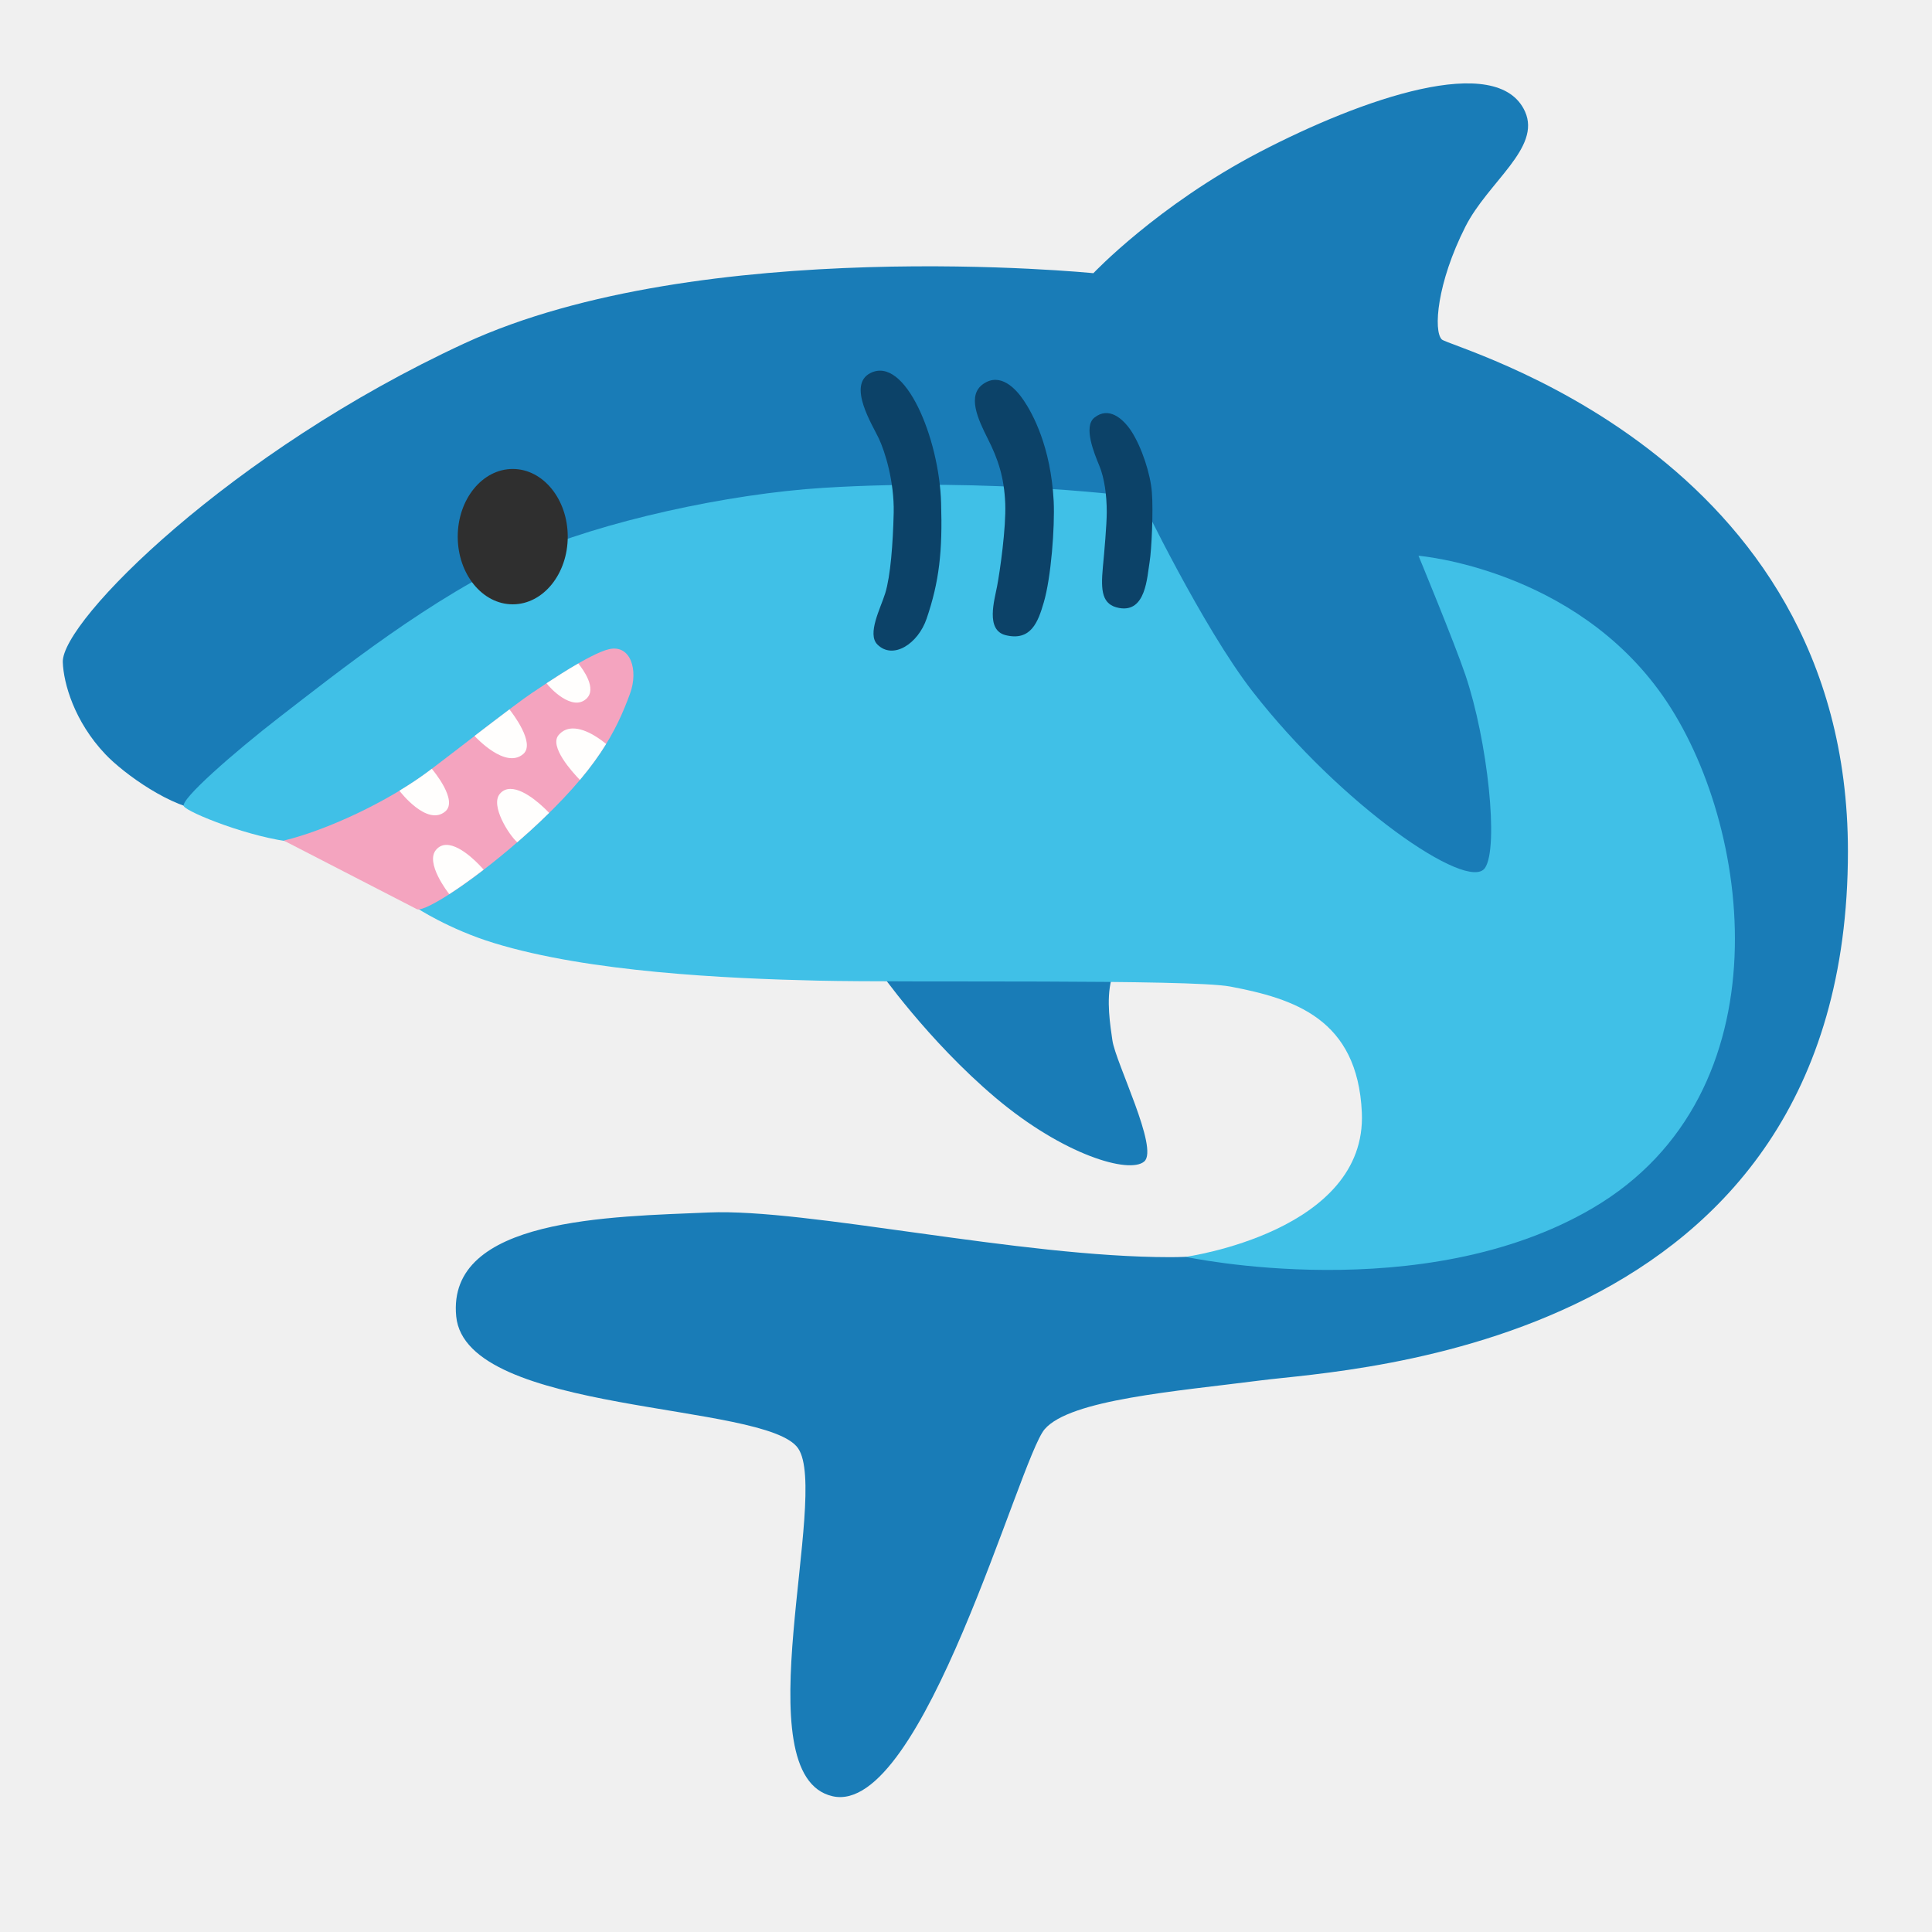
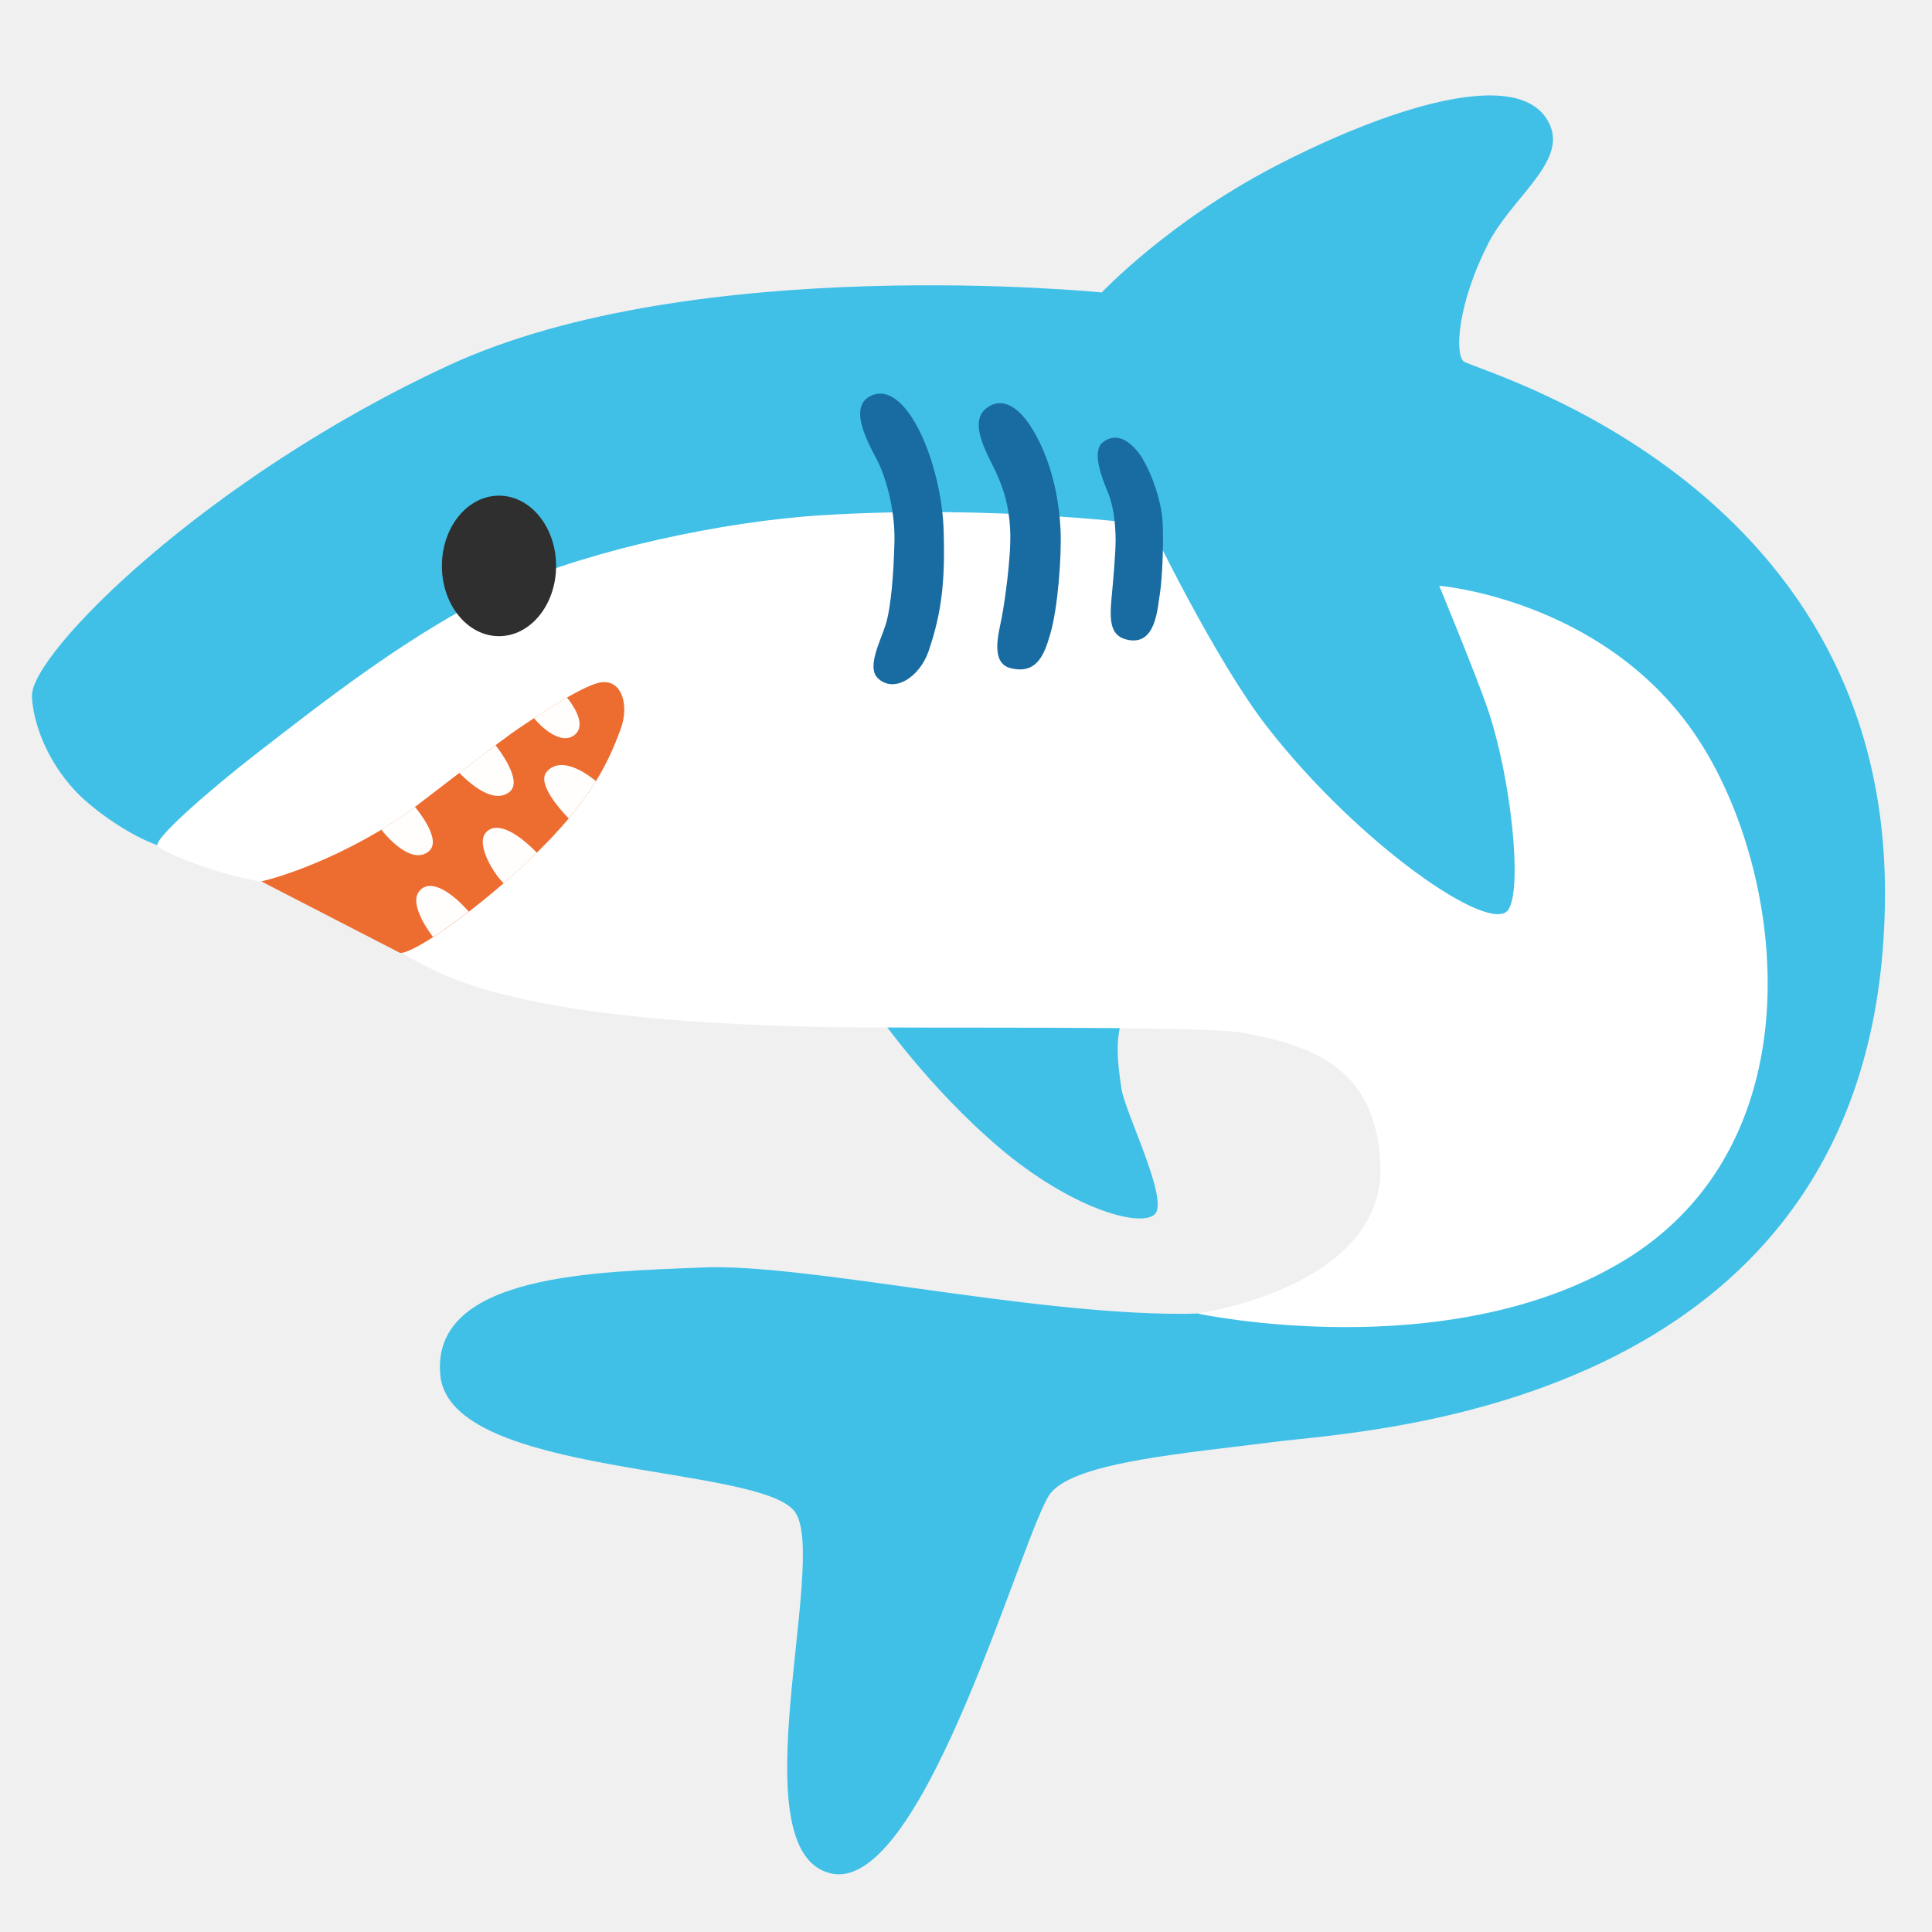
<svg xmlns="http://www.w3.org/2000/svg" version="1.1" id="Layer_2" x="0px" y="0px" viewBox="0 0 128 128" style="enable-background:new 0 0 128 128;" xml:space="preserve">
  <defs id="defs31384" />
-   <path style="fill:#197cb7;fill-opacity:1" d="m 30.77,22.75 c -15.51,7.17 -26.7,18.4 -26.61,21.12 0.05,1.41 0.77,3.94 2.82,6.1 1.21,1.28 4.43,3.61 6.69,3.75 2.25,0.14 18.51,-10.7 18.51,-10.7 l 16.19,-2.25 9.85,23.51 c 0,0 3.24,4.65 7.74,8.45 4.5,3.8 8.87,5.07 9.85,4.22 0.98,-0.85 -1.9,-6.55 -2.11,-8.02 -0.28,-1.96 -1.13,-6.76 3.66,-6.05 4.79,0.71 13.66,4.22 13.66,9.43 0,5.21 -3.52,10.98 -13.51,10.98 -9.99,0 -24.07,-3.24 -30.55,-2.96 -6.48,0.28 -17.375,0.34 -16.735,6.885 0.64,6.545 20.545,5.645 22.655,8.745 2.11,3.1 -3.705,21.685 2.28,23.045 5.985,1.36 12.36,-22.345 14.05,-24.315 1.69,-1.97 8.69,-2.51 14.36,-3.24 5.82,-0.75 38.86,-2.11 38.86,-35.05 0,-26.47 -26.349,-33.352 -26.909,-33.912 -0.56,-0.56 -0.331,-3.728 1.569,-7.478 1.5,-2.96 5.029,-5.21 3.947,-7.618 C 99.235,3.383 90.19,6.56 83.44,10.08 c -6.75,3.52 -11,8.02 -11,8.02 0,0 -25.97,-2.61 -41.67,4.65 z" id="path31355" />
-   <path style="fill:#40c0e7" d="m 34.71,36.82 c 5.13,-2.27 13.53,-4.11 19.85,-4.5 11.33,-0.7 20.98,0.63 20.98,0.63 0,0 4.12,8.59 7.46,12.88 5.84,7.5 14.25,13.3 15.38,11.68 0.94,-1.35 0.18,-8.45 -1.3,-12.81 -0.73,-2.15 -3.1,-7.88 -3.1,-7.88 0,0 10.28,0.84 16.19,9.29 5.91,8.45 8.3,26.33 -4.65,33.93 -11.26,6.62 -26.969,3.229 -26.969,3.229 0,0 12.036,-1.656 11.674,-9.569 C 89.941,67.48 85.718,66.16 81.498,65.36 78.828,64.86 60.23,65.11 54.18,64.97 48.13,64.83 39.02,64.41 32.73,62.48 29.72,61.56 27.57,60.13 27.57,60.13 l 0.14,-5.07 c 0,0 -5.16,1.03 -8.12,0.75 -2.96,-0.28 -7.13,-1.97 -7.41,-2.39 -0.28,-0.42 3.33,-3.58 6.34,-5.91 3.76,-2.9 10.14,-8.01 16.19,-10.69 z" id="path31357" />
-   <path style="fill:#f4a4bf;fill-opacity:1" d="M 41.743,45.948 C 40.834,48.43 39.549,51.024 35.14,55.03 c -3.57,3.24 -6.95,5.4 -7.51,5.21 L 18.8,55.69 c 2.77,-0.66 6.91,-2.56 9.67,-4.65 1.92,-1.45 5.61,-4.35 6.76,-5.12 0.99,-0.66 3.874,-2.627 5.12,-2.91 1.439,-0.327 1.957,1.396 1.393,2.938 z" id="path31359" />
-   <path id="path31363" style="fill:#fffefd" d="M 38.312 43.957 C 37.58 44.38 36.831 44.859 36.211 45.268 C 36.211 45.268 36.211 45.269 36.211 45.27 C 36.421 45.57 37.9 47.151 38.84 46.301 C 39.587 45.631 38.605 44.316 38.312 43.957 z M 33.752 47 C 33.045 47.532 32.278 48.114 31.439 48.76 C 31.55 48.871 33.482 50.964 34.66 49.961 C 35.505 49.249 33.916 47.207 33.752 47 z M 37.914 48.264 C 37.583 48.275 37.267 48.397 37.01 48.699 C 36.37 49.449 37.913 51.149 38.42 51.672 C 39.14 50.815 39.703 50.028 40.158 49.287 C 39.97 49.136 38.882 48.231 37.914 48.264 z M 28.607 50.934 C 28.57 50.962 28.507 51.012 28.471 51.039 C 27.86 51.501 27.179 51.954 26.463 52.387 C 26.537 52.492 28.315 54.768 29.5 53.76 C 30.359 53.036 28.724 51.071 28.607 50.934 z M 33.811 52.268 C 33.55 52.27 33.31 52.363 33.119 52.59 C 32.466 53.355 33.715 55.32 34.27 55.801 C 34.558 55.551 34.848 55.294 35.141 55.029 C 35.588 54.623 35.995 54.234 36.381 53.855 C 36.113 53.572 34.823 52.259 33.811 52.268 z M 29.566 55.977 C 29.316 55.98 29.084 56.074 28.891 56.301 C 28.153 57.165 29.674 59.124 29.764 59.238 C 30.426 58.814 31.195 58.268 32.041 57.617 C 31.933 57.491 30.61 55.964 29.566 55.977 z " />
-   <path style="fill:#0c4268;fill-opacity:1" d="M65.17,25.42c-1.13,0.75-0.38,2.35,0.28,3.66c0.66,1.31,1.08,2.51,1.15,4.29  c0.06,1.6-0.35,4.48-0.54,5.47c-0.17,0.91-0.78,2.9,0.56,3.24c1.69,0.42,2.16-0.89,2.53-2.16c0.49-1.65,0.74-5.01,0.66-6.71  c-0.19-3.64-1.41-5.82-1.97-6.66S66.27,24.68,65.17,25.42z" id="path31371" />
-   <path style="fill:#0c4268;fill-opacity:1" d="m 72.505,27.67 c -0.75,0.6 0,2.39 0.33,3.19 0.33,0.8 0.49,1.92 0.49,3.07 0,0.8 -0.16,2.65 -0.26,3.68 -0.14,1.54 -0.06,2.46 1.08,2.67 1.78,0.33 1.85,-2.06 2.02,-3.05 0.13,-0.79 0.25,-3.39 0.15,-4.61 -0.09,-1.22 -0.67,-2.99 -1.37,-4.07 -0.57,-0.85 -1.5,-1.63 -2.44,-0.88 z" id="path31373" />
-   <path style="fill:#0c4268;fill-opacity:1" d="M57.66,24.72c-1.54,0.79,0.14,3.43,0.56,4.32s1.03,2.86,0.99,4.93c-0.05,2.06-0.21,4.18-0.56,5.33  c-0.31,1-1.22,2.7-0.52,3.4c1.03,1.03,2.69-0.04,3.26-1.71c0.84-2.46,1.06-4.48,0.96-7.67C62.23,29.03,59.96,23.54,57.66,24.72z" id="path31375" />
-   <ellipse style="fill:#2f2f2f;fill-opacity:1;stroke-width:5.669;stroke-linecap:round" id="path21969" cx="33.97" cy="35.554" rx="3.644" ry="4.484" />
+   <g id="g1" transform="matrix(1.038048,0,0,1.038048,-2.202991,0.5867383)" style="stroke-width:0.963">
+     <path style="fill:#40c0e7;fill-opacity:1;stroke-width:0.963" d="m 30.77,22.75 c -15.51,7.17 -26.7,18.4 -26.61,21.12 0.05,1.41 0.77,3.94 2.82,6.1 1.21,1.28 4.43,3.61 6.69,3.75 2.25,0.14 18.51,-10.7 18.51,-10.7 l 16.19,-2.25 9.85,23.51 c 0,0 3.24,4.65 7.74,8.45 4.5,3.8 8.87,5.07 9.85,4.22 0.98,-0.85 -1.9,-6.55 -2.11,-8.02 -0.28,-1.96 -1.13,-6.76 3.66,-6.05 4.79,0.71 13.66,4.22 13.66,9.43 0,5.21 -3.52,10.98 -13.51,10.98 -9.99,0 -24.07,-3.24 -30.55,-2.96 -6.48,0.28 -17.375,0.34 -16.735,6.885 0.64,6.545 20.545,5.645 22.655,8.745 2.11,3.1 -3.705,21.685 2.28,23.045 5.985,1.36 12.36,-22.345 14.05,-24.315 1.69,-1.97 8.69,-2.51 14.36,-3.24 5.82,-0.75 38.86,-2.11 38.86,-35.05 0,-26.47 -26.349,-33.352 -26.909,-33.912 -0.56,-0.56 -0.331,-3.728 1.569,-7.478 1.5,-2.96 5.029,-5.21 3.947,-7.618 C 99.235,3.383 90.19,6.56 83.44,10.08 c -6.75,3.52 -11,8.02 -11,8.02 0,0 -25.97,-2.61 -41.67,4.65 z" id="path31355" />
+     <path style="fill:#ffffff;stroke-width:0.963;fill-opacity:1" d="m 34.71,36.82 c 5.13,-2.27 13.53,-4.11 19.85,-4.5 11.33,-0.7 20.98,0.63 20.98,0.63 0,0 4.12,8.59 7.46,12.88 5.84,7.5 14.25,13.3 15.38,11.68 0.94,-1.35 0.18,-8.45 -1.3,-12.81 -0.73,-2.15 -3.1,-7.88 -3.1,-7.88 0,0 10.28,0.84 16.19,9.29 5.91,8.45 8.3,26.33 -4.65,33.93 -11.26,6.62 -26.969,3.229 -26.969,3.229 0,0 12.036,-1.656 11.674,-9.569 C 89.941,67.48 85.718,66.16 81.498,65.36 78.828,64.86 60.23,65.11 54.18,64.97 48.13,64.83 39.02,64.41 32.73,62.48 29.72,61.56 27.57,60.13 27.57,60.13 l 0.14,-5.07 c 0,0 -5.16,1.03 -8.12,0.75 -2.96,-0.28 -7.13,-1.97 -7.41,-2.39 -0.28,-0.42 3.33,-3.58 6.34,-5.91 3.76,-2.9 10.14,-8.01 16.19,-10.69 z" id="path31357" />
+     <path style="fill:#ed6c30;fill-opacity:1;stroke-width:0.963" d="M 41.743,45.948 C 40.834,48.43 39.549,51.024 35.14,55.03 c -3.57,3.24 -6.95,5.4 -7.51,5.21 L 18.8,55.69 c 2.77,-0.66 6.91,-2.56 9.67,-4.65 1.92,-1.45 5.61,-4.35 6.76,-5.12 0.99,-0.66 3.874,-2.627 5.12,-2.91 1.439,-0.327 1.957,1.396 1.393,2.938 z" id="path31359" />
+     <path id="path31363" style="fill:#fffefd;stroke-width:0.963" d="m 38.312,43.957 c -0.732,0.422 -1.481,0.902 -2.102,1.311 2.81e-4,5.72e-4 -3.47e-4,0.001 0,0.002 0.21,0.3 1.689,1.881 2.629,1.031 0.747,-0.67 -0.235,-1.985 -0.527,-2.344 z M 33.752,47 c -0.706,0.532 -1.474,1.114 -2.312,1.76 0.111,0.112 2.043,2.204 3.221,1.201 C 35.505,49.249 33.916,47.207 33.752,47 Z m 4.162,1.264 c -0.331,0.011 -0.647,0.133 -0.904,0.436 -0.64,0.75 0.903,2.45 1.41,2.973 0.721,-0.857 1.283,-1.644 1.738,-2.385 -0.188,-0.152 -1.276,-1.057 -2.244,-1.023 z m -9.307,2.67 c -0.037,0.028 -0.101,0.078 -0.137,0.105 -0.611,0.462 -1.292,0.915 -2.008,1.348 0.074,0.105 1.852,2.382 3.037,1.373 0.859,-0.724 -0.776,-2.689 -0.893,-2.826 z m 5.203,1.334 c -0.26,0.002 -0.5,0.095 -0.691,0.322 -0.653,0.765 0.596,2.73 1.15,3.211 0.288,-0.25 0.579,-0.506 0.871,-0.771 0.448,-0.407 0.854,-0.795 1.24,-1.174 -0.268,-0.283 -1.558,-1.596 -2.57,-1.588 z m -4.244,3.709 c -0.251,0.003 -0.483,0.097 -0.676,0.324 -0.738,0.864 0.783,2.823 0.873,2.938 0.662,-0.425 1.431,-0.971 2.277,-1.621 -0.108,-0.127 -1.431,-1.653 -2.475,-1.641 z" />
+     <path style="fill:#196ca2;fill-opacity:1;stroke-width:0.963" d="m 65.17,25.42 c -1.13,0.75 -0.38,2.35 0.28,3.66 0.66,1.31 1.08,2.51 1.15,4.29 0.06,1.6 -0.35,4.48 -0.54,5.47 -0.17,0.91 -0.78,2.9 0.56,3.24 1.69,0.42 2.16,-0.89 2.53,-2.16 0.49,-1.65 0.74,-5.01 0.66,-6.71 -0.19,-3.64 -1.41,-5.82 -1.97,-6.66 -0.56,-0.84 -1.57,-1.87 -2.67,-1.13 z" id="path31371" />
+     <path style="fill:#196ca2;fill-opacity:1;stroke-width:0.963" d="m 72.505,27.67 c -0.75,0.6 0,2.39 0.33,3.19 0.33,0.8 0.49,1.92 0.49,3.07 0,0.8 -0.16,2.65 -0.26,3.68 -0.14,1.54 -0.06,2.46 1.08,2.67 1.78,0.33 1.85,-2.06 2.02,-3.05 0.13,-0.79 0.25,-3.39 0.15,-4.61 -0.09,-1.22 -0.67,-2.99 -1.37,-4.07 -0.57,-0.85 -1.5,-1.63 -2.44,-0.88 z" id="path31373" />
+     <path style="fill:#196ca2;fill-opacity:1;stroke-width:0.963" d="m 57.66,24.72 c -1.54,0.79 0.14,3.43 0.56,4.32 0.42,0.89 1.03,2.86 0.99,4.93 -0.05,2.06 -0.21,4.18 -0.56,5.33 -0.31,1 -1.22,2.7 -0.52,3.4 1.03,1.03 2.69,-0.04 3.26,-1.71 0.84,-2.46 1.06,-4.48 0.96,-7.67 -0.12,-4.29 -2.39,-9.78 -4.69,-8.6 z" id="path31375" />
+     <ellipse style="fill:#2f2f2f;fill-opacity:1;stroke-width:5.461;stroke-linecap:round" id="path21969" cx="33.97" cy="35.554" rx="3.644" ry="4.484" />
+   </g>
</svg>
